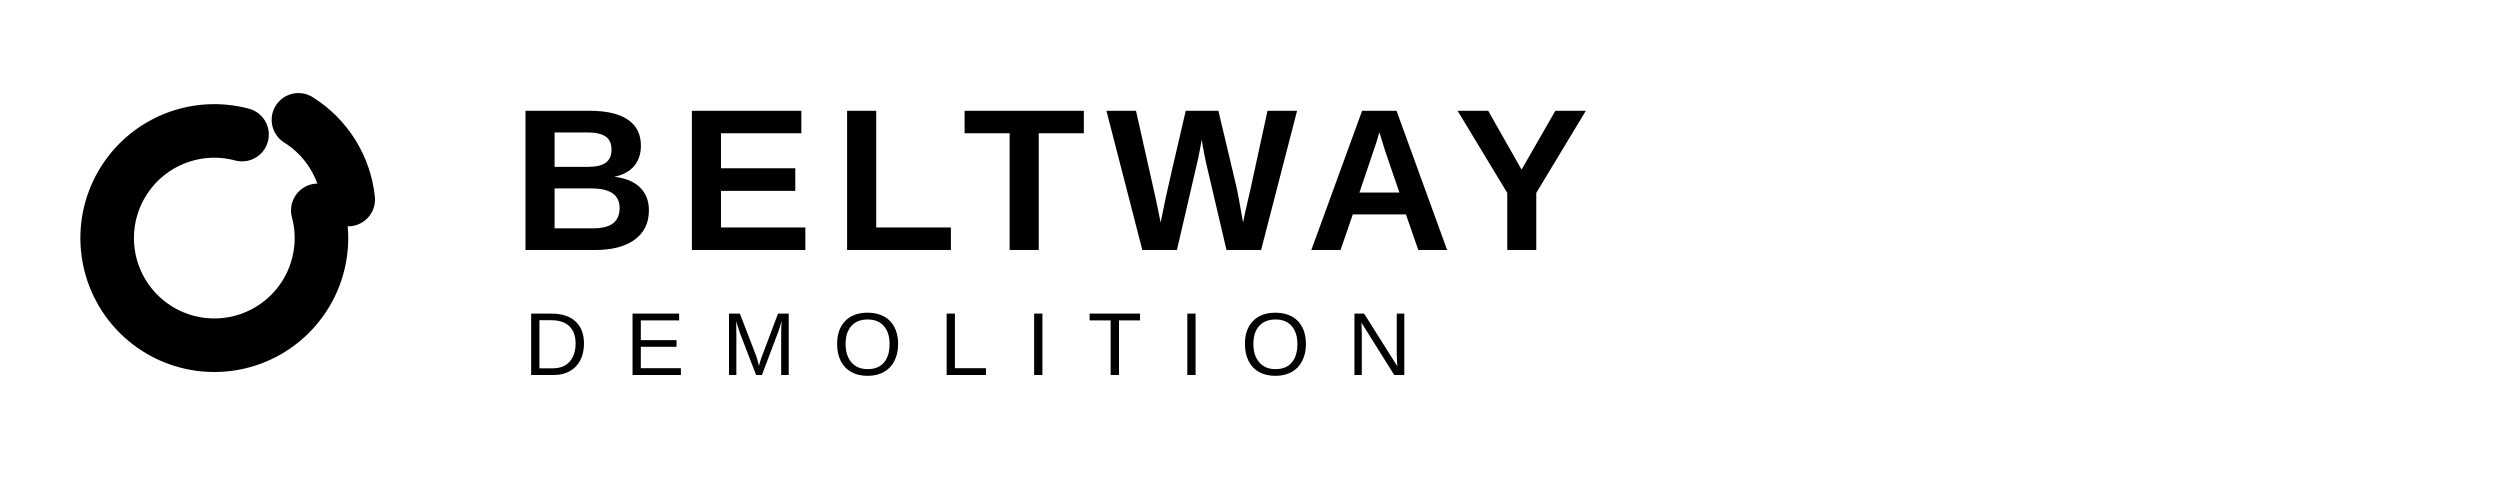
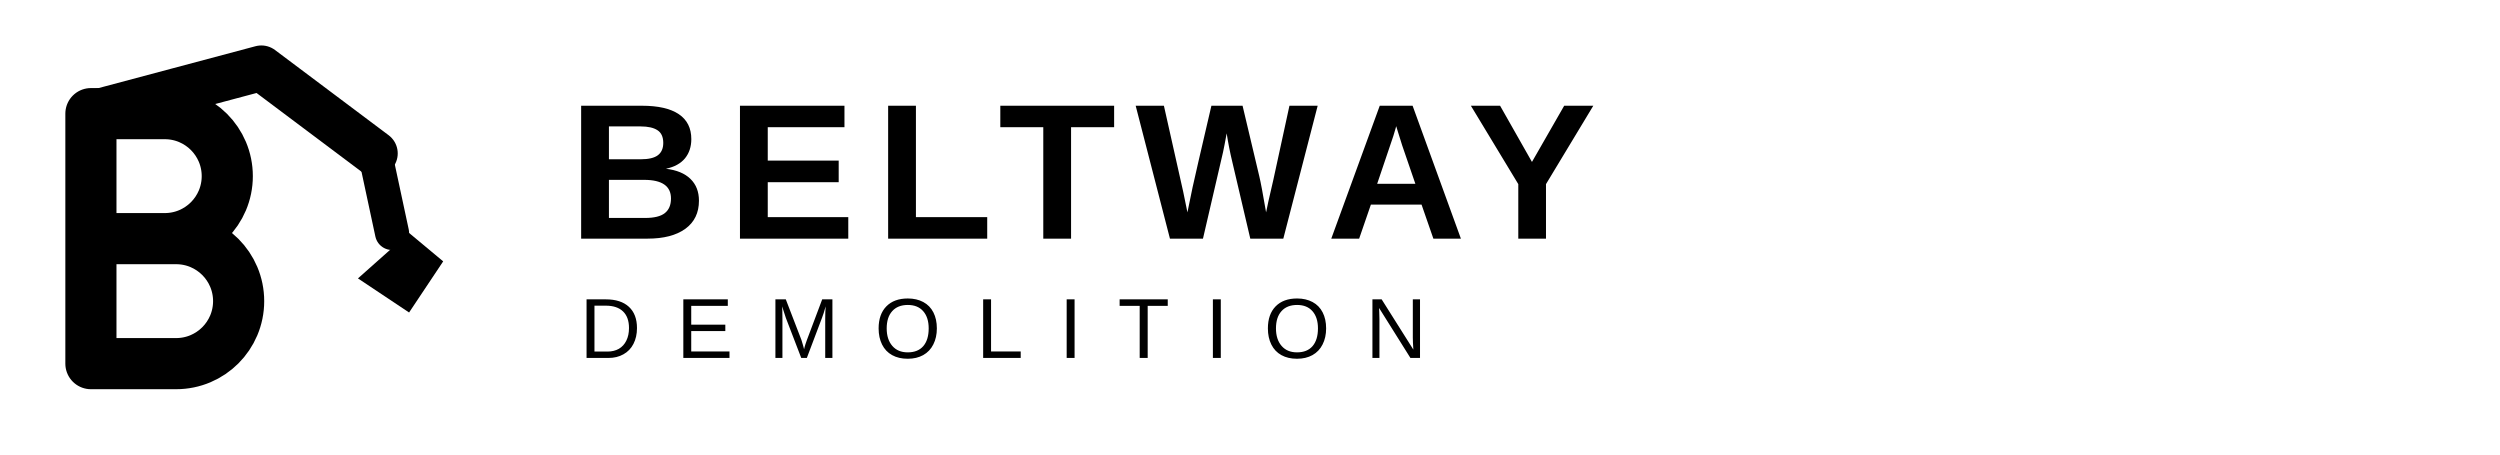
- <svg xmlns="http://www.w3.org/2000/svg" viewBox="0 0 420 80" role="img" aria-label="Beltway Demolition">
-   <g transform="translate(4 8)">
-     <path d="M49.39 27.34A18.0 18.0 0 1 1 36.66 14.61" fill="none" stroke="currentColor" stroke-width="9.0" stroke-linecap="round" />
-     <path d="M37.86 14.98A18.0 18.0 0 0 1 49.02 26.14" fill="none" stroke="currentColor" stroke-width="9.0" stroke-linecap="round" transform="translate(4.60 -4.60) rotate(13.0 32.0 32.0)" />
+ <svg xmlns="http://www.w3.org/2000/svg" viewBox="0 0 440 80" role="img" aria-label="Beltway Demolition">
+   <g transform="translate(2 8)">
+     <path d="M14 12v44M14 56h15a11 11 0 0 0 0-22H14M14 34h13a11 11 0 0 0 0-22H14" fill="none" stroke="currentColor" stroke-width="9" stroke-linecap="round" stroke-linejoin="round" />
+     <path d="M14 12L44 4l20 15" fill="none" stroke="currentColor" stroke-width="8" stroke-linecap="round" stroke-linejoin="round" />
+     <path d="M64 19l3 14" fill="none" stroke="currentColor" stroke-width="6" stroke-linecap="round" />
+     <path d="M70 33l6 5-6 9-9-6z" fill="currentColor" />
  </g>
  <g font-family="Oswald, 'Arial Narrow', Arial, sans-serif" fill="currentColor">
-     <text x="86" y="42" font-size="34" font-weight="600" letter-spacing="3.4">BELTWAY</text>
-     <text x="88" y="63" font-size="15" font-weight="400" letter-spacing="6.2" fill="currentColor">DEMOLITION</text>
+     <text x="100" y="42" font-size="34" font-weight="600" letter-spacing="3.4">BELTWAY</text>
+     <text x="102" y="63" font-size="15" font-weight="400" letter-spacing="6.2" fill="currentColor">DEMOLITION</text>
  </g>
</svg>
